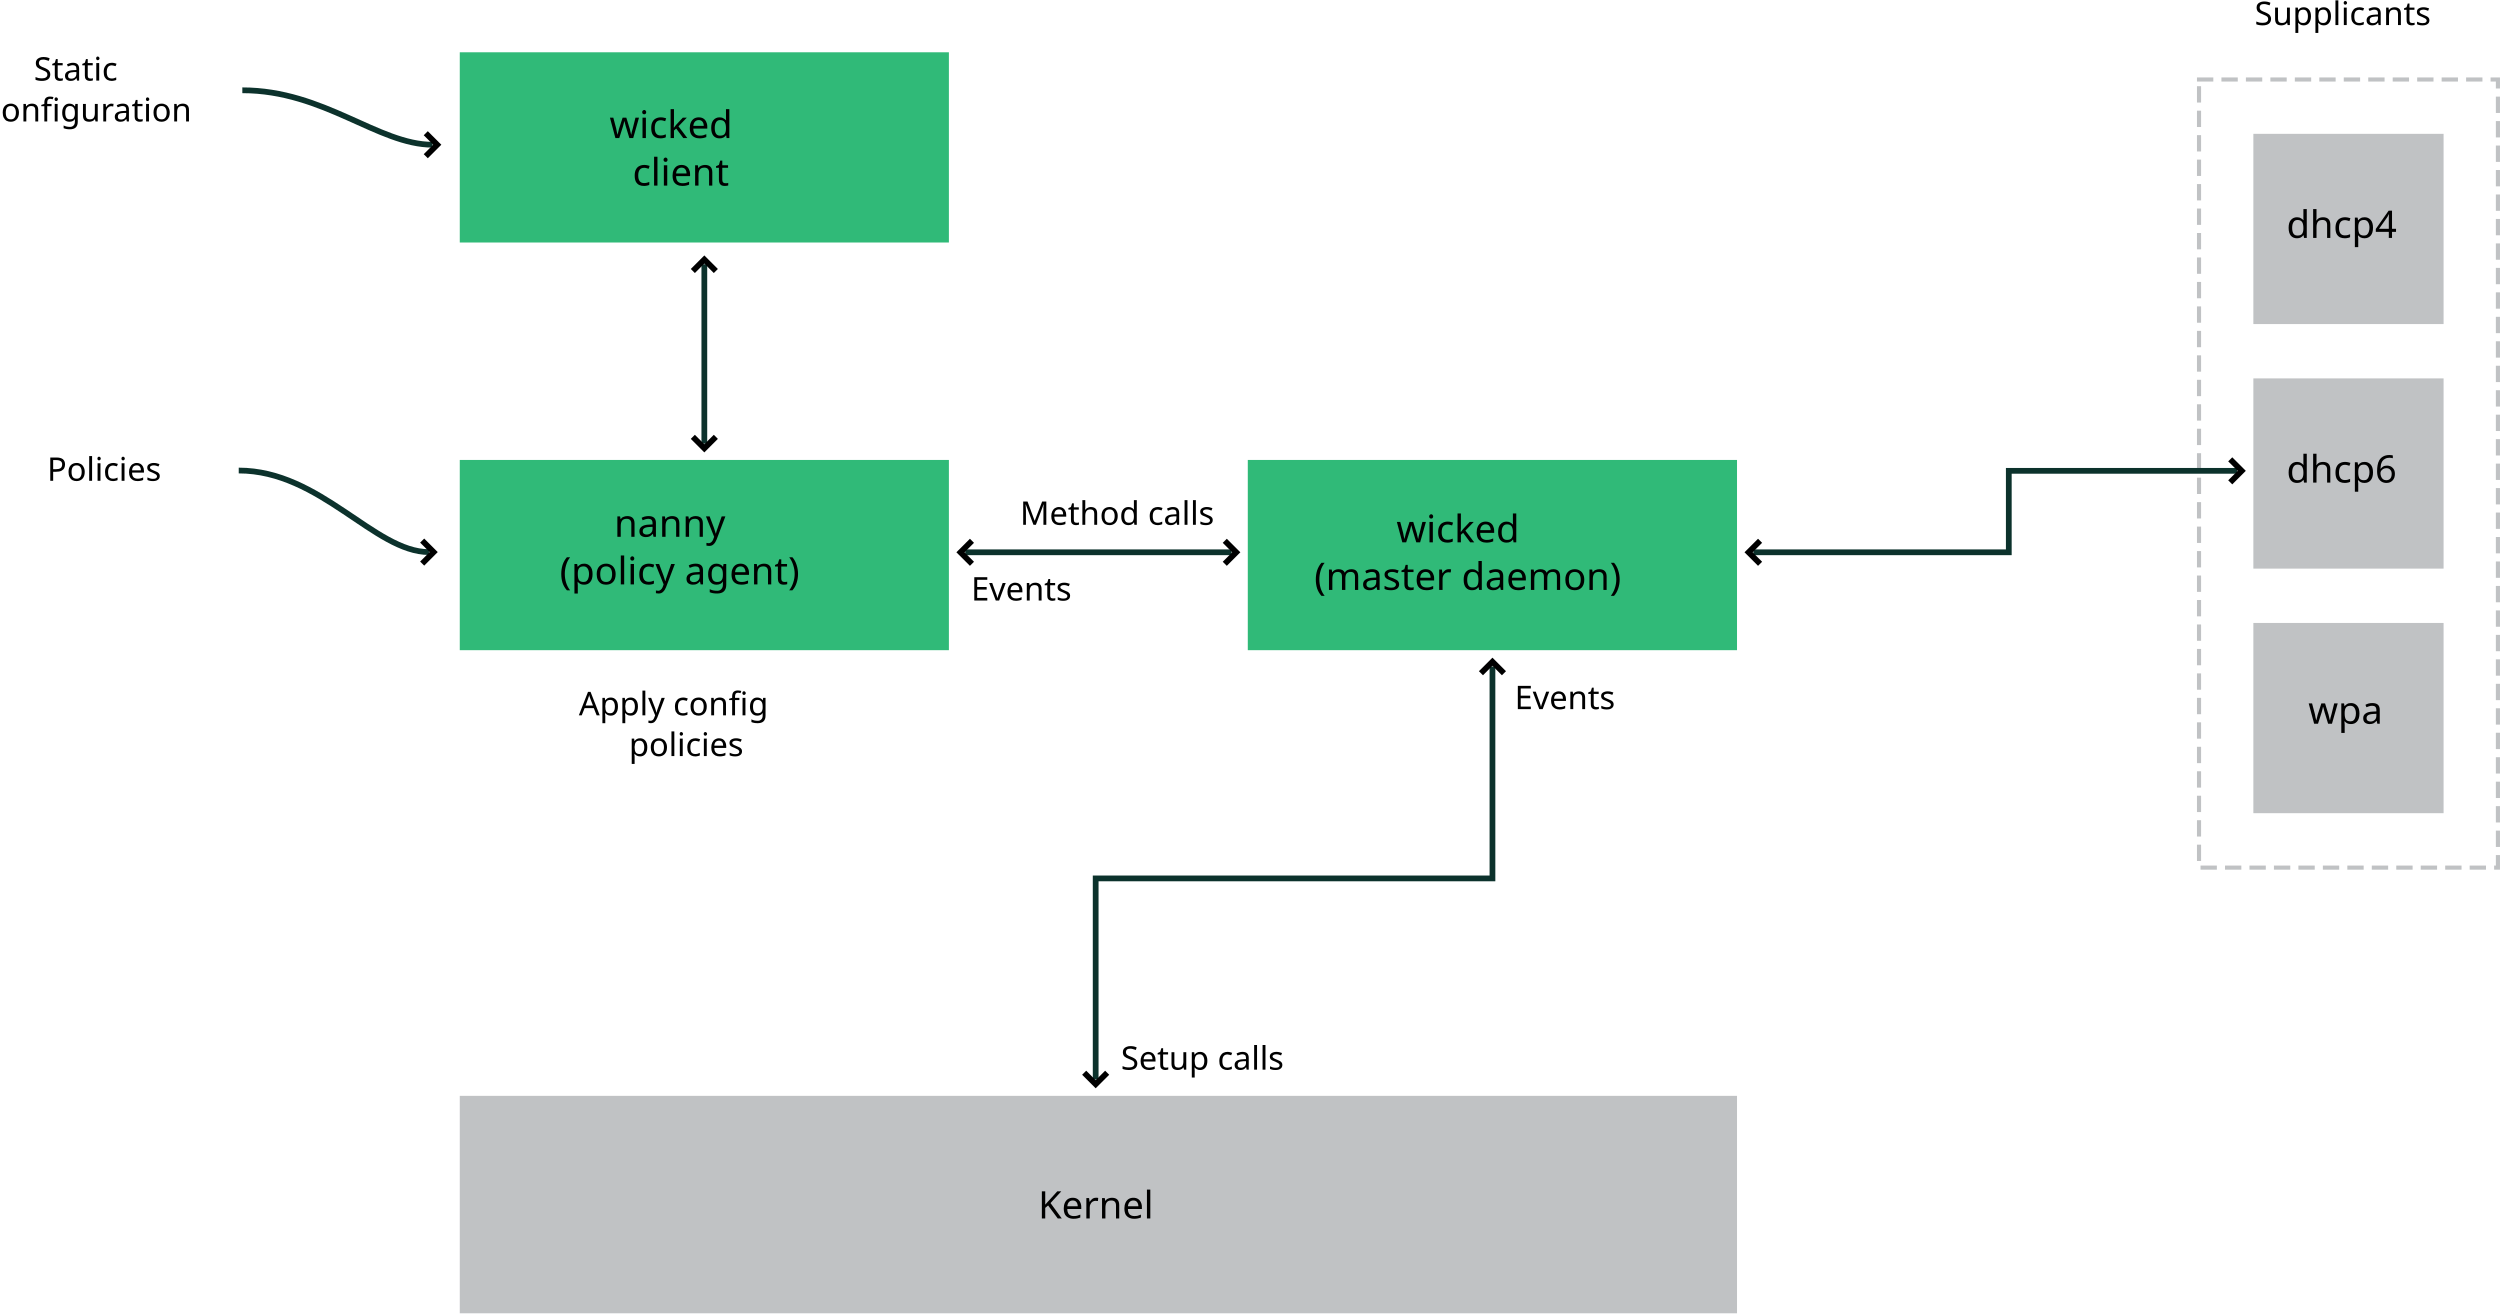
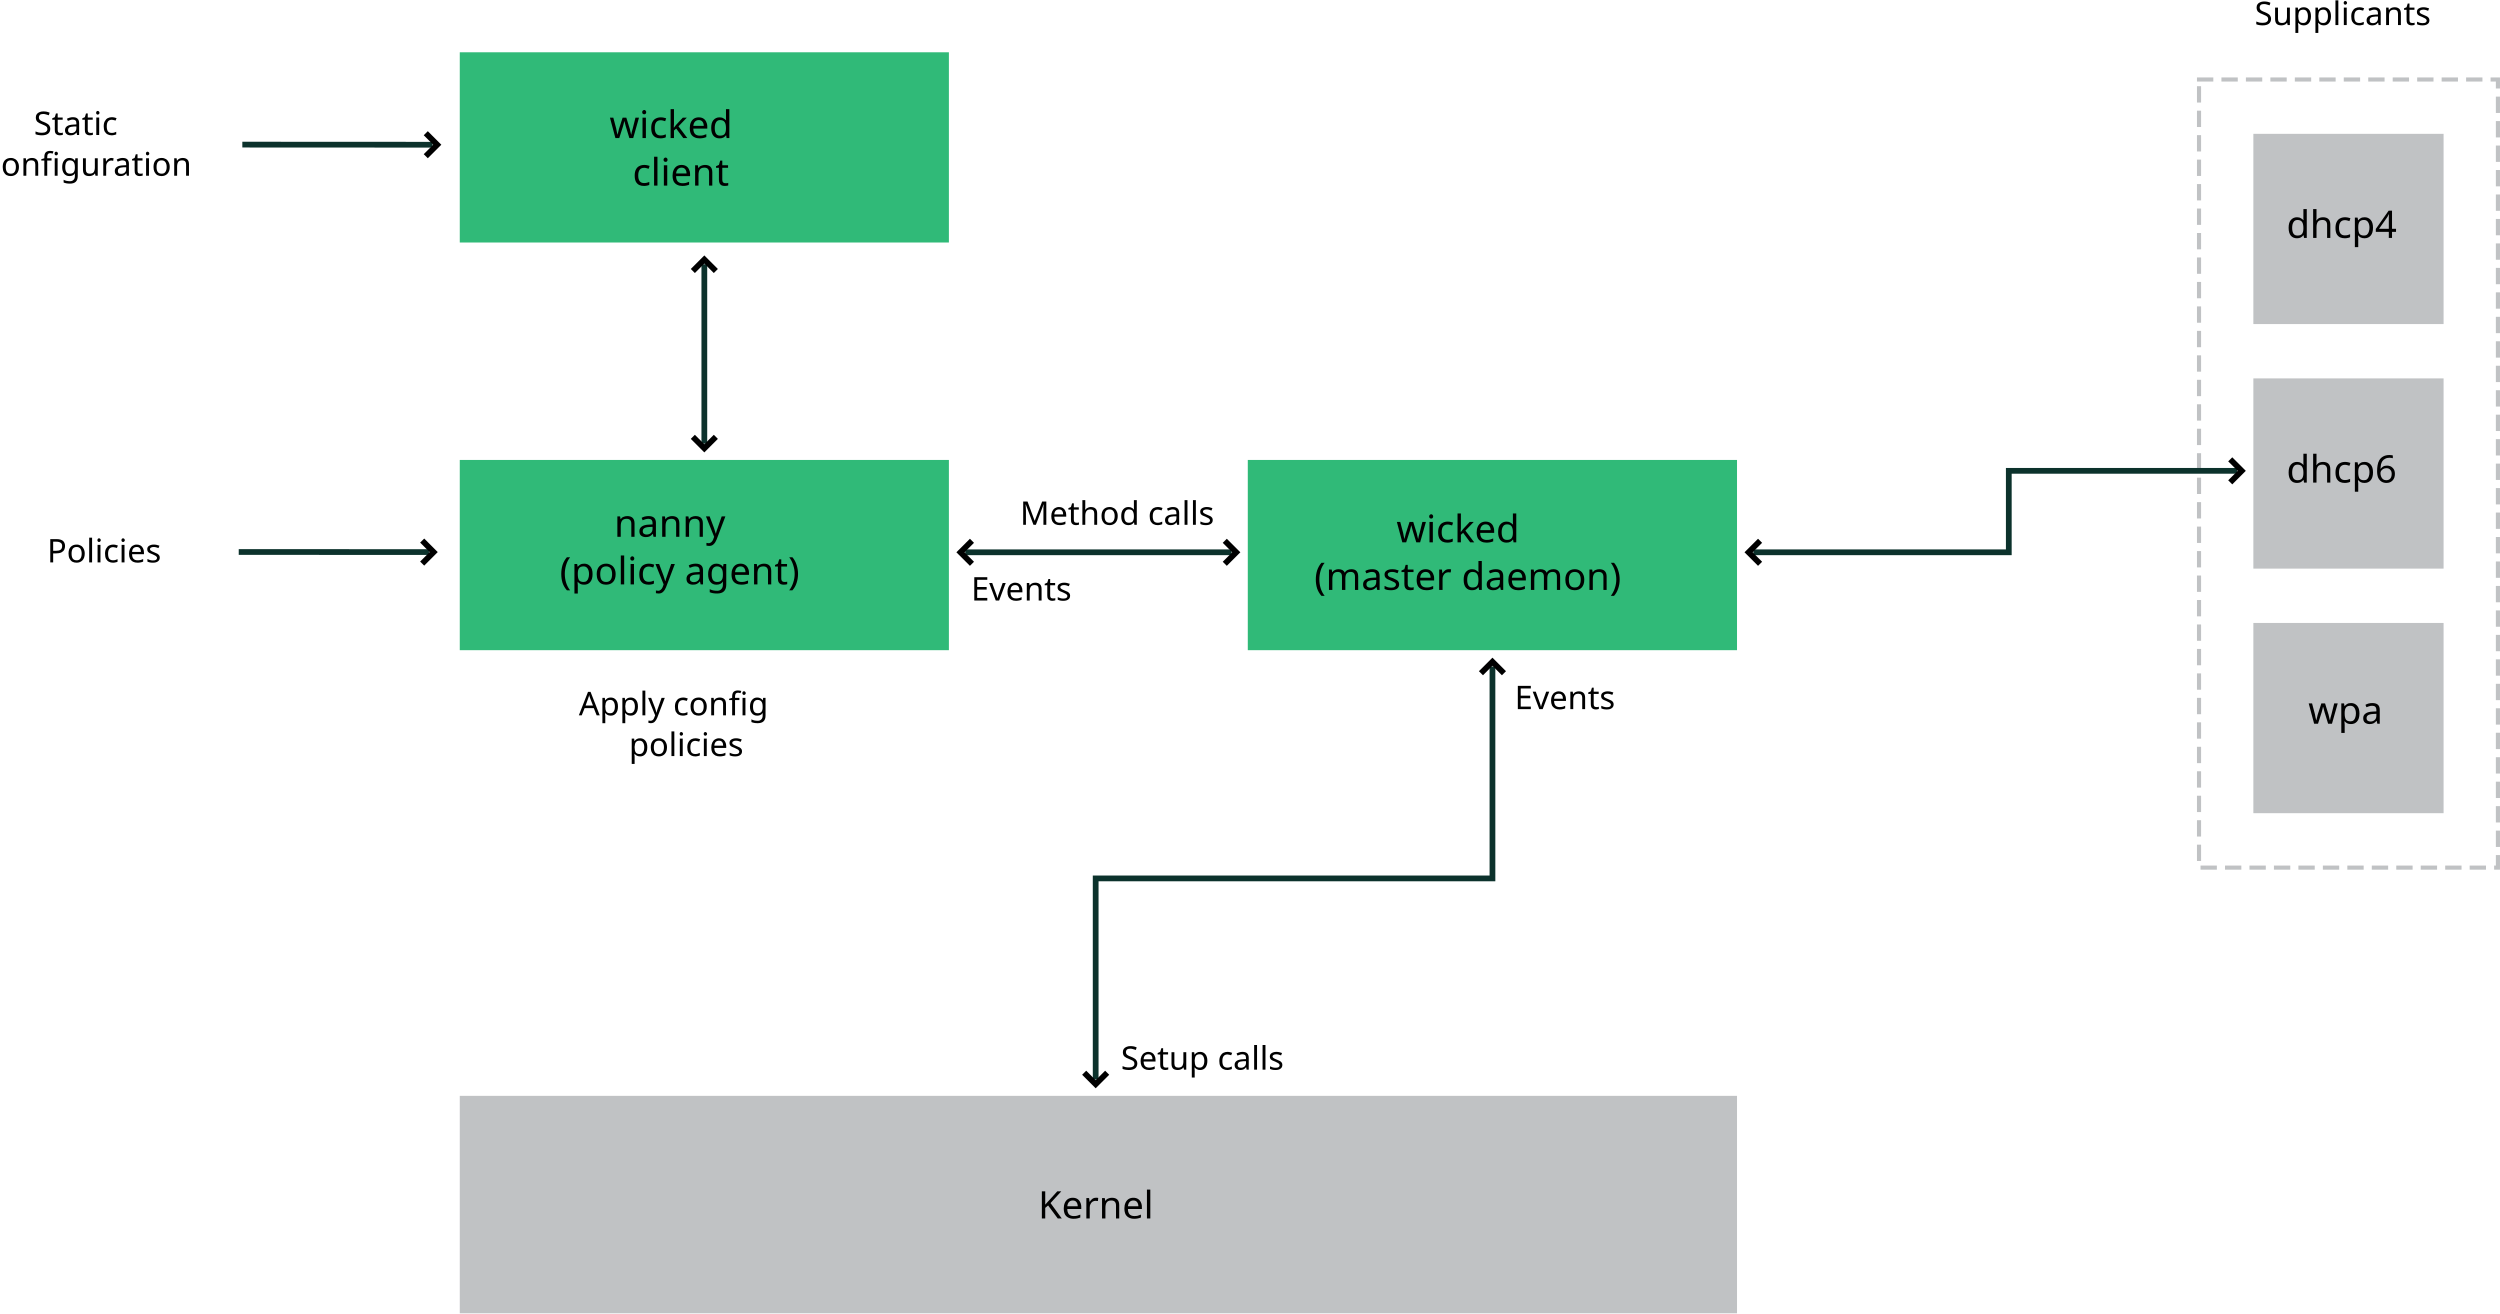
- <svg xmlns="http://www.w3.org/2000/svg" width="919.9" height="483.24" viewBox="0 0 243.39 127.86" version="1.1" id="svg8">
-   <defs id="defs2">
-     <marker markerWidth="3.06" markerHeight="4.71" refX="1.53" refY="2.35" orient="auto" id="marker868">
-       <path d="m2.7.35-2 2 2 2" id="path851-3" fill="none" stroke="#000" stroke-width="1" stroke-linecap="butt" stroke-linejoin="miter" stroke-opacity="1" />
+ <svg xmlns="http://www.w3.org/2000/svg" width="919.9" height="483.24" viewBox="0 0 243.39 127.86">
+   <defs>
+     <marker id="b" markerHeight="4.71" markerWidth="3.06" orient="auto" refX="1.53" refY="2.35">
+       <path fill="none" stroke="#000" d="m2.7.35-2 2 2 2" />
    </marker>
-     <marker markerWidth="3.06" markerHeight="4.71" refX="1.53" refY="2.35" orient="auto" id="marker883">
-       <path d="m.35.35 2 2-2 2" id="path851" fill="none" stroke="#000" stroke-width="1" stroke-linecap="butt" stroke-linejoin="miter" stroke-opacity="1" />
+     <marker id="a" markerHeight="4.71" markerWidth="3.06" orient="auto" refX="1.53" refY="2.35">
+       <path fill="none" stroke="#000" d="m.35.35 2 2-2 2" />
    </marker>
-     <marker markerWidth="3.06" markerHeight="4.71" refX="1.53" refY="2.35" orient="auto" id="marker883-2">
-       <path d="m.35.35 2 2-2 2" id="path851-37" fill="none" stroke="#000" stroke-width="1" stroke-linecap="butt" stroke-linejoin="miter" stroke-opacity="1" />
-     </marker>
-     <marker markerWidth="3.06" markerHeight="4.71" refX="1.53" refY="2.35" orient="auto" id="marker883-9">
-       <path d="m.35.35 2 2-2 2" id="path851-2" fill="none" stroke="#000" stroke-width="1" stroke-linecap="butt" stroke-linejoin="miter" stroke-opacity="1" />
+     <marker id="c" markerHeight="4.71" markerWidth="3.06" orient="auto" refX="1.53" refY="2.35">
+       <path fill="none" stroke="#000" d="m.35.35 2 2-2 2" />
    </marker>
  </defs>
-   <g id="layer1" transform="translate(-2.87 -52.06)">
-     <rect id="rect914" width="18.52" height="18.52" x="222.25" y="65.09" rx="0" ry="0" opacity="1" fill="#c0c2c4" stroke="none" stroke-width="0" stroke-linecap="square" stroke-miterlimit="4" stroke-dasharray="none" paint-order="stroke fill markers" stop-color="#000" />
-     <text xml:space="preserve" style="line-height:1.25;-inkscape-font-specification:'Poppins, Medium'" x="225.48" y="75.23" id="text921" font-weight="500" font-size="3.7" font-family="Poppins" letter-spacing="0" stroke-width=".26">
-       <tspan id="tspan919" x="225.48" y="75.23" font-size="3.7" stroke-width=".26">dhcp4</tspan>
+   <g transform="translate(-2.87 -52.06)">
+     <rect width="18.52" height="18.52" x="222.25" y="65.09" fill="#c0c2c4" paint-order="stroke fill markers" rx="0" ry="0" />
+     <text xml:space="preserve" x="225.48" y="75.23" stroke-width=".26" font-family="Poppins" font-size="3.7" font-weight="500" letter-spacing="0" style="line-height:1.25;-inkscape-font-specification:'Poppins, Medium'">
+       <tspan x="225.48" y="75.23">dhcp4</tspan>
    </text>
-     <rect id="rect914-3" width="18.52" height="18.52" x="222.25" y="88.9" rx="0" ry="0" opacity="1" fill="#c0c2c4" stroke="none" stroke-width="0" stroke-linecap="square" stroke-miterlimit="4" stroke-dasharray="none" paint-order="stroke fill markers" stop-color="#000" />
-     <text xml:space="preserve" style="line-height:1.25;-inkscape-font-specification:'Poppins, Medium'" x="225.48" y="99.05" id="text921-6" font-weight="500" font-size="3.7" font-family="Poppins" letter-spacing="0" stroke-width=".26">
-       <tspan id="tspan919-7" x="225.48" y="99.05" font-size="3.7" stroke-width=".26">dhcp6</tspan>
+     <rect width="18.52" height="18.52" x="222.25" y="88.9" fill="#c0c2c4" paint-order="stroke fill markers" rx="0" ry="0" />
+     <text xml:space="preserve" x="225.48" y="99.05" stroke-width=".26" font-family="Poppins" font-size="3.7" font-weight="500" letter-spacing="0" style="line-height:1.25;-inkscape-font-specification:'Poppins, Medium'">
+       <tspan x="225.48" y="99.05">dhcp6</tspan>
    </text>
-     <rect id="rect914-3-5" width="18.52" height="18.52" x="222.25" y="112.71" rx="0" ry="0" opacity="1" fill="#c0c2c4" stroke="none" stroke-width="0" stroke-linecap="square" stroke-miterlimit="4" stroke-dasharray="none" paint-order="stroke fill markers" stop-color="#000" />
-     <text xml:space="preserve" style="line-height:1.25;-inkscape-font-specification:'Poppins, Medium'" x="227.59" y="122.52" id="text921-6-3" font-weight="500" font-size="3.7" font-family="Poppins" letter-spacing="0" stroke-width=".26">
-       <tspan id="tspan919-7-5" x="227.59" y="122.52" font-size="3.7" stroke-width=".26">wpa</tspan>
+     <rect width="18.52" height="18.52" x="222.25" y="112.71" fill="#c0c2c4" paint-order="stroke fill markers" rx="0" ry="0" />
+     <text xml:space="preserve" x="227.59" y="122.52" stroke-width=".26" font-family="Poppins" font-size="3.7" font-weight="500" letter-spacing="0" style="line-height:1.25;-inkscape-font-specification:'Poppins, Medium'">
+       <tspan x="227.59" y="122.52">wpa</tspan>
    </text>
-     <rect id="rect965" width="29.1" height="76.73" x="216.96" y="59.8" rx="0" ry="0" opacity="1" fill="none" stroke="#c0c2c4" stroke-width=".4" stroke-linecap="square" stroke-miterlimit="4" stroke-dasharray="1.191, 1.191" stroke-dashoffset="0" paint-order="stroke fill markers" stop-color="#000" />
-     <rect id="rect967" width="47.63" height="18.52" x="124.35" y="96.84" rx="0" ry="0" opacity="1" fill="#30ba78" stroke="none" stroke-width=".41" stroke-linecap="square" stroke-miterlimit="4" stroke-dasharray="1.225, 1.225" stroke-dashoffset="0" paint-order="stroke fill markers" stop-color="#000" />
-     <text xml:space="preserve" style="line-height:1.25;-inkscape-font-specification:'Poppins, Medium'" x="148.17" y="104.86" id="text971" font-weight="500" font-size="3.7" font-family="Poppins" letter-spacing="0" stroke-width=".26">
-       <tspan id="tspan969" x="148.17" y="104.86" style="text-align:center" font-size="3.7" text-anchor="middle" stroke-width=".26">wicked</tspan>
-       <tspan x="148.17" y="109.49" style="text-align:center" id="tspan973" font-size="3.7" text-anchor="middle" stroke-width=".26">(master daemon)</tspan>
+     <rect width="29.1" height="76.73" x="216.96" y="59.8" fill="none" stroke="#c0c2c4" stroke-dasharray="1.191, 1.191" stroke-linecap="square" stroke-width=".4" paint-order="stroke fill markers" rx="0" ry="0" />
+     <rect width="47.63" height="18.52" x="124.35" y="96.84" fill="#30ba78" paint-order="stroke fill markers" rx="0" ry="0" />
+     <text xml:space="preserve" x="148.17" y="104.86" stroke-width=".26" font-family="Poppins" font-size="3.7" font-weight="500" letter-spacing="0" style="line-height:1.25;-inkscape-font-specification:'Poppins, Medium'">
+       <tspan x="148.17" y="104.86" style="text-align:center" text-anchor="middle">wicked</tspan>
+       <tspan x="148.17" y="109.49" style="text-align:center" text-anchor="middle">(master daemon)</tspan>
    </text>
-     <rect id="rect967-6" width="47.62" height="18.52" x="47.63" y="96.84" rx="0" ry="0" opacity="1" fill="#30ba78" stroke="none" stroke-width=".41" stroke-linecap="square" stroke-miterlimit="4" stroke-dasharray="1.225, 1.225" stroke-dashoffset="0" paint-order="stroke fill markers" stop-color="#000" />
-     <text xml:space="preserve" style="line-height:1.25;-inkscape-font-specification:'Poppins, Medium'" x="71.44" y="104.32" id="text971-2" font-weight="500" font-size="3.7" font-family="Poppins" letter-spacing="0" stroke-width=".26">
-       <tspan id="tspan969-9" x="71.44" y="104.32" style="text-align:center" font-size="3.7" text-anchor="middle" stroke-width=".26">nanny</tspan>
-       <tspan x="71.44" y="108.95" style="text-align:center" id="tspan973-1" font-size="3.7" text-anchor="middle" stroke-width=".26">(policy agent)</tspan>
+     <rect width="47.62" height="18.52" x="47.63" y="96.84" fill="#30ba78" paint-order="stroke fill markers" rx="0" ry="0" />
+     <text xml:space="preserve" x="71.44" y="104.32" stroke-width=".26" font-family="Poppins" font-size="3.7" font-weight="500" letter-spacing="0" style="line-height:1.25;-inkscape-font-specification:'Poppins, Medium'">
+       <tspan x="71.44" y="104.32" style="text-align:center" text-anchor="middle">nanny</tspan>
+       <tspan x="71.44" y="108.95" style="text-align:center" text-anchor="middle">(policy agent)</tspan>
    </text>
-     <rect id="rect967-2" width="47.62" height="18.52" x="47.63" y="57.15" rx="0" ry="0" opacity="1" fill="#30ba78" stroke="none" stroke-width=".41" stroke-linecap="square" stroke-miterlimit="4" stroke-dasharray="1.225, 1.225" stroke-dashoffset="0" paint-order="stroke fill markers" stop-color="#000" />
-     <text xml:space="preserve" style="line-height:1.25;-inkscape-font-specification:'Poppins, Medium'" x="71.56" y="65.5" id="text971-7" font-weight="500" font-size="3.7" font-family="Poppins" letter-spacing="0" stroke-width=".26">
-       <tspan id="tspan969-0" x="71.56" y="65.5" style="text-align:center" font-size="3.7" text-anchor="middle" stroke-width=".26">wicked</tspan>
-       <tspan x="71.56" y="70.13" style="text-align:center" id="tspan973-9" font-size="3.7" text-anchor="middle" stroke-width=".26">client</tspan>
+     <rect width="47.62" height="18.52" x="47.63" y="57.15" fill="#30ba78" paint-order="stroke fill markers" rx="0" ry="0" />
+     <text xml:space="preserve" x="71.56" y="65.5" stroke-width=".26" font-family="Poppins" font-size="3.7" font-weight="500" letter-spacing="0" style="line-height:1.25;-inkscape-font-specification:'Poppins, Medium'">
+       <tspan x="71.56" y="65.5" style="text-align:center" text-anchor="middle">wicked</tspan>
+       <tspan x="71.56" y="70.13" style="text-align:center" text-anchor="middle">client</tspan>
    </text>
-     <text xml:space="preserve" style="line-height:1.25;-inkscape-font-specification:'Poppins, Medium'" x="222.38" y="54.5" id="text1013" font-weight="500" font-size="3.17" font-family="Poppins" letter-spacing="0" stroke-width=".26">
-       <tspan id="tspan1011" x="222.38" y="54.5" font-size="3.17" stroke-width=".26">Supplicants</tspan>
+     <text xml:space="preserve" x="222.38" y="54.5" stroke-width=".26" font-family="Poppins" font-size="3.17" font-weight="500" letter-spacing="0" style="line-height:1.25;-inkscape-font-specification:'Poppins, Medium'">
+       <tspan x="222.38" y="54.5">Supplicants</tspan>
    </text>
-     <rect id="rect1015" width="124.35" height="21.17" x="47.63" y="158.75" rx="0" ry="0" opacity="1" fill="#c0c2c4" stroke="none" stroke-width=".4" stroke-linecap="square" stroke-miterlimit="4" stroke-dasharray="1.191, 1.191" stroke-dashoffset="0" paint-order="stroke fill markers" stop-color="#000" />
-     <text xml:space="preserve" style="line-height:1.25;-inkscape-font-specification:'Poppins, Medium'" x="103.94" y="170.69" id="text1051" font-weight="500" font-size="3.7" font-family="Poppins" letter-spacing="0" stroke-width=".26">
-       <tspan id="tspan1049" x="103.94" y="170.69" font-size="3.7" stroke-width=".26">Kernel</tspan>
+     <rect width="124.35" height="21.17" x="47.63" y="158.75" fill="#c0c2c4" paint-order="stroke fill markers" rx="0" ry="0" />
+     <text xml:space="preserve" x="103.94" y="170.69" stroke-width=".26" font-family="Poppins" font-size="3.7" font-weight="500" letter-spacing="0" style="line-height:1.25;-inkscape-font-specification:'Poppins, Medium'">
+       <tspan x="103.94" y="170.69">Kernel</tspan>
    </text>
-     <path d="M71.44 77.79v17.46" id="path1327" fill="none" stroke="#0c322c" stroke-width=".56" stroke-linecap="butt" stroke-linejoin="miter" stroke-miterlimit="4" stroke-dasharray="none" stroke-opacity="1" marker-start="url(#marker868)" marker-end="url(#marker883)" />
-     <path d="M96.84 105.83h25.93" id="path1329" fill="none" stroke="#0c322c" stroke-width=".56" stroke-linecap="butt" stroke-linejoin="miter" stroke-miterlimit="4" stroke-dasharray="none" stroke-opacity="1" marker-start="url(#marker868)" marker-end="url(#marker883)" />
-     <path d="M148.17 116.95v20.63h-38.63v19.58" id="path1337" fill="none" stroke="#0c322c" stroke-width=".56" stroke-linecap="butt" stroke-linejoin="miter" stroke-miterlimit="4" stroke-dasharray="none" stroke-opacity="1" marker-start="url(#marker868)" marker-end="url(#marker883)" />
-     <path d="M173.57 105.83h24.87V97.9h22.22" id="path1339" fill="none" stroke="#0c322c" stroke-width=".56" stroke-linecap="butt" stroke-linejoin="miter" stroke-miterlimit="4" stroke-dasharray="none" stroke-opacity="1" marker-start="url(#marker868)" marker-end="url(#marker883)" />
-     <text xml:space="preserve" style="line-height:1.25;-inkscape-font-specification:'Poppins, Medium'" x="102.17" y="103.16" id="text1343" font-weight="500" font-size="3.17" font-family="Poppins" letter-spacing="0" stroke-width=".26">
-       <tspan id="tspan1341" x="102.17" y="103.16" font-size="3.17" stroke-width=".26">Method calls</tspan>
+     <path fill="none" stroke="#0c322c" stroke-width=".56" marker-end="url(#a)" marker-start="url(#b)" d="M71.44 77.79v17.46" />
+     <path fill="none" stroke="#0c322c" stroke-width=".56" marker-end="url(#a)" marker-start="url(#b)" d="M96.84 105.83h25.93" />
+     <path fill="none" stroke="#0c322c" stroke-width=".56" marker-end="url(#a)" marker-start="url(#b)" d="M148.17 116.95v20.63h-38.63v19.58" />
+     <path fill="none" stroke="#0c322c" stroke-width=".56" marker-end="url(#a)" marker-start="url(#b)" d="M173.57 105.83h24.87V97.9h22.22" />
+     <text xml:space="preserve" x="102.17" y="103.16" stroke-width=".26" font-family="Poppins" font-size="3.17" font-weight="500" letter-spacing="0" style="line-height:1.25;-inkscape-font-specification:'Poppins, Medium'">
+       <tspan x="102.17" y="103.16">Method calls</tspan>
    </text>
-     <text xml:space="preserve" style="line-height:1.25;-inkscape-font-specification:'Poppins, Medium'" x="97.41" y="110.52" id="text1343-6" font-weight="500" font-size="3.17" font-family="Poppins" letter-spacing="0" stroke-width=".26">
-       <tspan id="tspan1341-0" x="97.41" y="110.52" font-size="3.17" stroke-width=".26">Events</tspan>
+     <text xml:space="preserve" x="97.41" y="110.52" stroke-width=".26" font-family="Poppins" font-size="3.17" font-weight="500" letter-spacing="0" style="line-height:1.25;-inkscape-font-specification:'Poppins, Medium'">
+       <tspan x="97.41" y="110.52">Events</tspan>
    </text>
-     <text xml:space="preserve" style="line-height:1.25;-inkscape-font-specification:'Poppins, Medium'" x="150.33" y="121.1" id="text1343-6-6" font-weight="500" font-size="3.17" font-family="Poppins" letter-spacing="0" stroke-width=".26">
-       <tspan id="tspan1341-0-2" x="150.33" y="121.1" font-size="3.17" stroke-width=".26">Events</tspan>
+     <text xml:space="preserve" x="150.33" y="121.1" stroke-width=".26" font-family="Poppins" font-size="3.17" font-weight="500" letter-spacing="0" style="line-height:1.25;-inkscape-font-specification:'Poppins, Medium'">
+       <tspan x="150.33" y="121.1">Events</tspan>
    </text>
-     <text xml:space="preserve" style="line-height:1.25;-inkscape-font-specification:'Poppins, Medium'" x="112" y="156.2" id="text1343-6-61" font-weight="500" font-size="3.17" font-family="Poppins" letter-spacing="0" stroke-width=".26">
-       <tspan id="tspan1341-0-8" x="112" y="156.2" font-size="3.17" stroke-width=".26">Setup calls</tspan>
+     <text xml:space="preserve" x="112" y="156.2" stroke-width=".26" font-family="Poppins" font-size="3.17" font-weight="500" letter-spacing="0" style="line-height:1.25;-inkscape-font-specification:'Poppins, Medium'">
+       <tspan x="112" y="156.2">Setup calls</tspan>
    </text>
-     <text xml:space="preserve" style="line-height:1.25;-inkscape-font-specification:'Poppins, Medium';text-align:center" x="71.74" y="121.7" id="text1343-6-7" font-weight="500" font-size="3.17" font-family="Poppins" letter-spacing="0" text-anchor="middle" stroke-width=".26">
-       <tspan id="tspan1341-0-9" x="71.74" y="121.7" style="text-align:center" font-size="3.17" text-anchor="middle" stroke-width=".26">Apply config </tspan>
-       <tspan x="71.74" y="125.67" style="text-align:center" id="tspan1397" font-size="3.17" text-anchor="middle" stroke-width=".26">policies</tspan>
+     <text xml:space="preserve" x="71.74" y="121.7" stroke-width=".26" font-family="Poppins" font-size="3.17" font-weight="500" letter-spacing="0" style="line-height:1.25;-inkscape-font-specification:'Poppins, Medium';text-align:center" text-anchor="middle">
+       <tspan x="71.74" y="121.7" style="text-align:center">Apply config </tspan>
+       <tspan x="71.74" y="125.67" style="text-align:center">policies</tspan>
    </text>
-     <text xml:space="preserve" style="line-height:1.25;-inkscape-font-specification:'Poppins, Medium'" x="13.54" y="59.91" id="text1401" font-weight="500" font-size="3.17" font-family="Poppins" letter-spacing="0" stroke-width=".26">
-       <tspan id="tspan1399" x="13.54" y="59.91" style="text-align:center" font-size="3.17" text-anchor="middle" stroke-width=".26">Static </tspan>
-       <tspan x="13.54" y="63.88" style="text-align:center" id="tspan1403" font-size="3.17" text-anchor="middle" stroke-width=".26">configuration</tspan>
+     <text xml:space="preserve" x="13.54" y="65.2" stroke-width=".26" font-family="Poppins" font-size="3.17" font-weight="500" letter-spacing="0" style="line-height:1.25;-inkscape-font-specification:'Poppins, Medium'">
+       <tspan x="13.54" y="65.2" style="text-align:center" text-anchor="middle">Static </tspan>
+       <tspan x="13.54" y="69.17" style="text-align:center" text-anchor="middle">configuration</tspan>
    </text>
-     <text xml:space="preserve" style="line-height:1.25;-inkscape-font-specification:'Poppins, Medium'" x="7.45" y="98.87" id="text1343-6-2" font-weight="500" font-size="3.17" font-family="Poppins" letter-spacing="0" stroke-width=".26">
-       <tspan id="tspan1341-0-0" x="7.45" y="98.87" font-size="3.17" stroke-width=".26">Policies</tspan>
+     <text xml:space="preserve" x="7.45" y="106.81" stroke-width=".26" font-family="Poppins" font-size="3.17" font-weight="500" letter-spacing="0" style="line-height:1.25;-inkscape-font-specification:'Poppins, Medium'">
+       <tspan x="7.45" y="106.81">Policies</tspan>
    </text>
-     <path d="M26.46 60.85c7.94 0 13.23 5.3 18.52 5.3" id="path1413" fill="none" stroke="#0c322c" stroke-width=".56" stroke-linecap="butt" stroke-linejoin="miter" stroke-miterlimit="4" stroke-dasharray="none" stroke-opacity="1" marker-end="url(#marker883)" />
-     <path d="M26.11 97.87c7.94 0 13.23 7.94 18.52 7.94" id="path1413-2" fill="none" stroke="#0c322c" stroke-width=".56" stroke-linecap="butt" stroke-linejoin="miter" stroke-miterlimit="4" stroke-dasharray="none" stroke-opacity="1" marker-end="url(#marker883-9)" />
+     <path fill="none" stroke="#0c322c" stroke-width=".56" marker-end="url(#a)" d="m26.46 66.14 18.52.01" />
+     <path fill="none" stroke="#0c322c" stroke-width=".56" marker-end="url(#c)" d="m26.11 105.8 18.52.01" />
  </g>
</svg>
